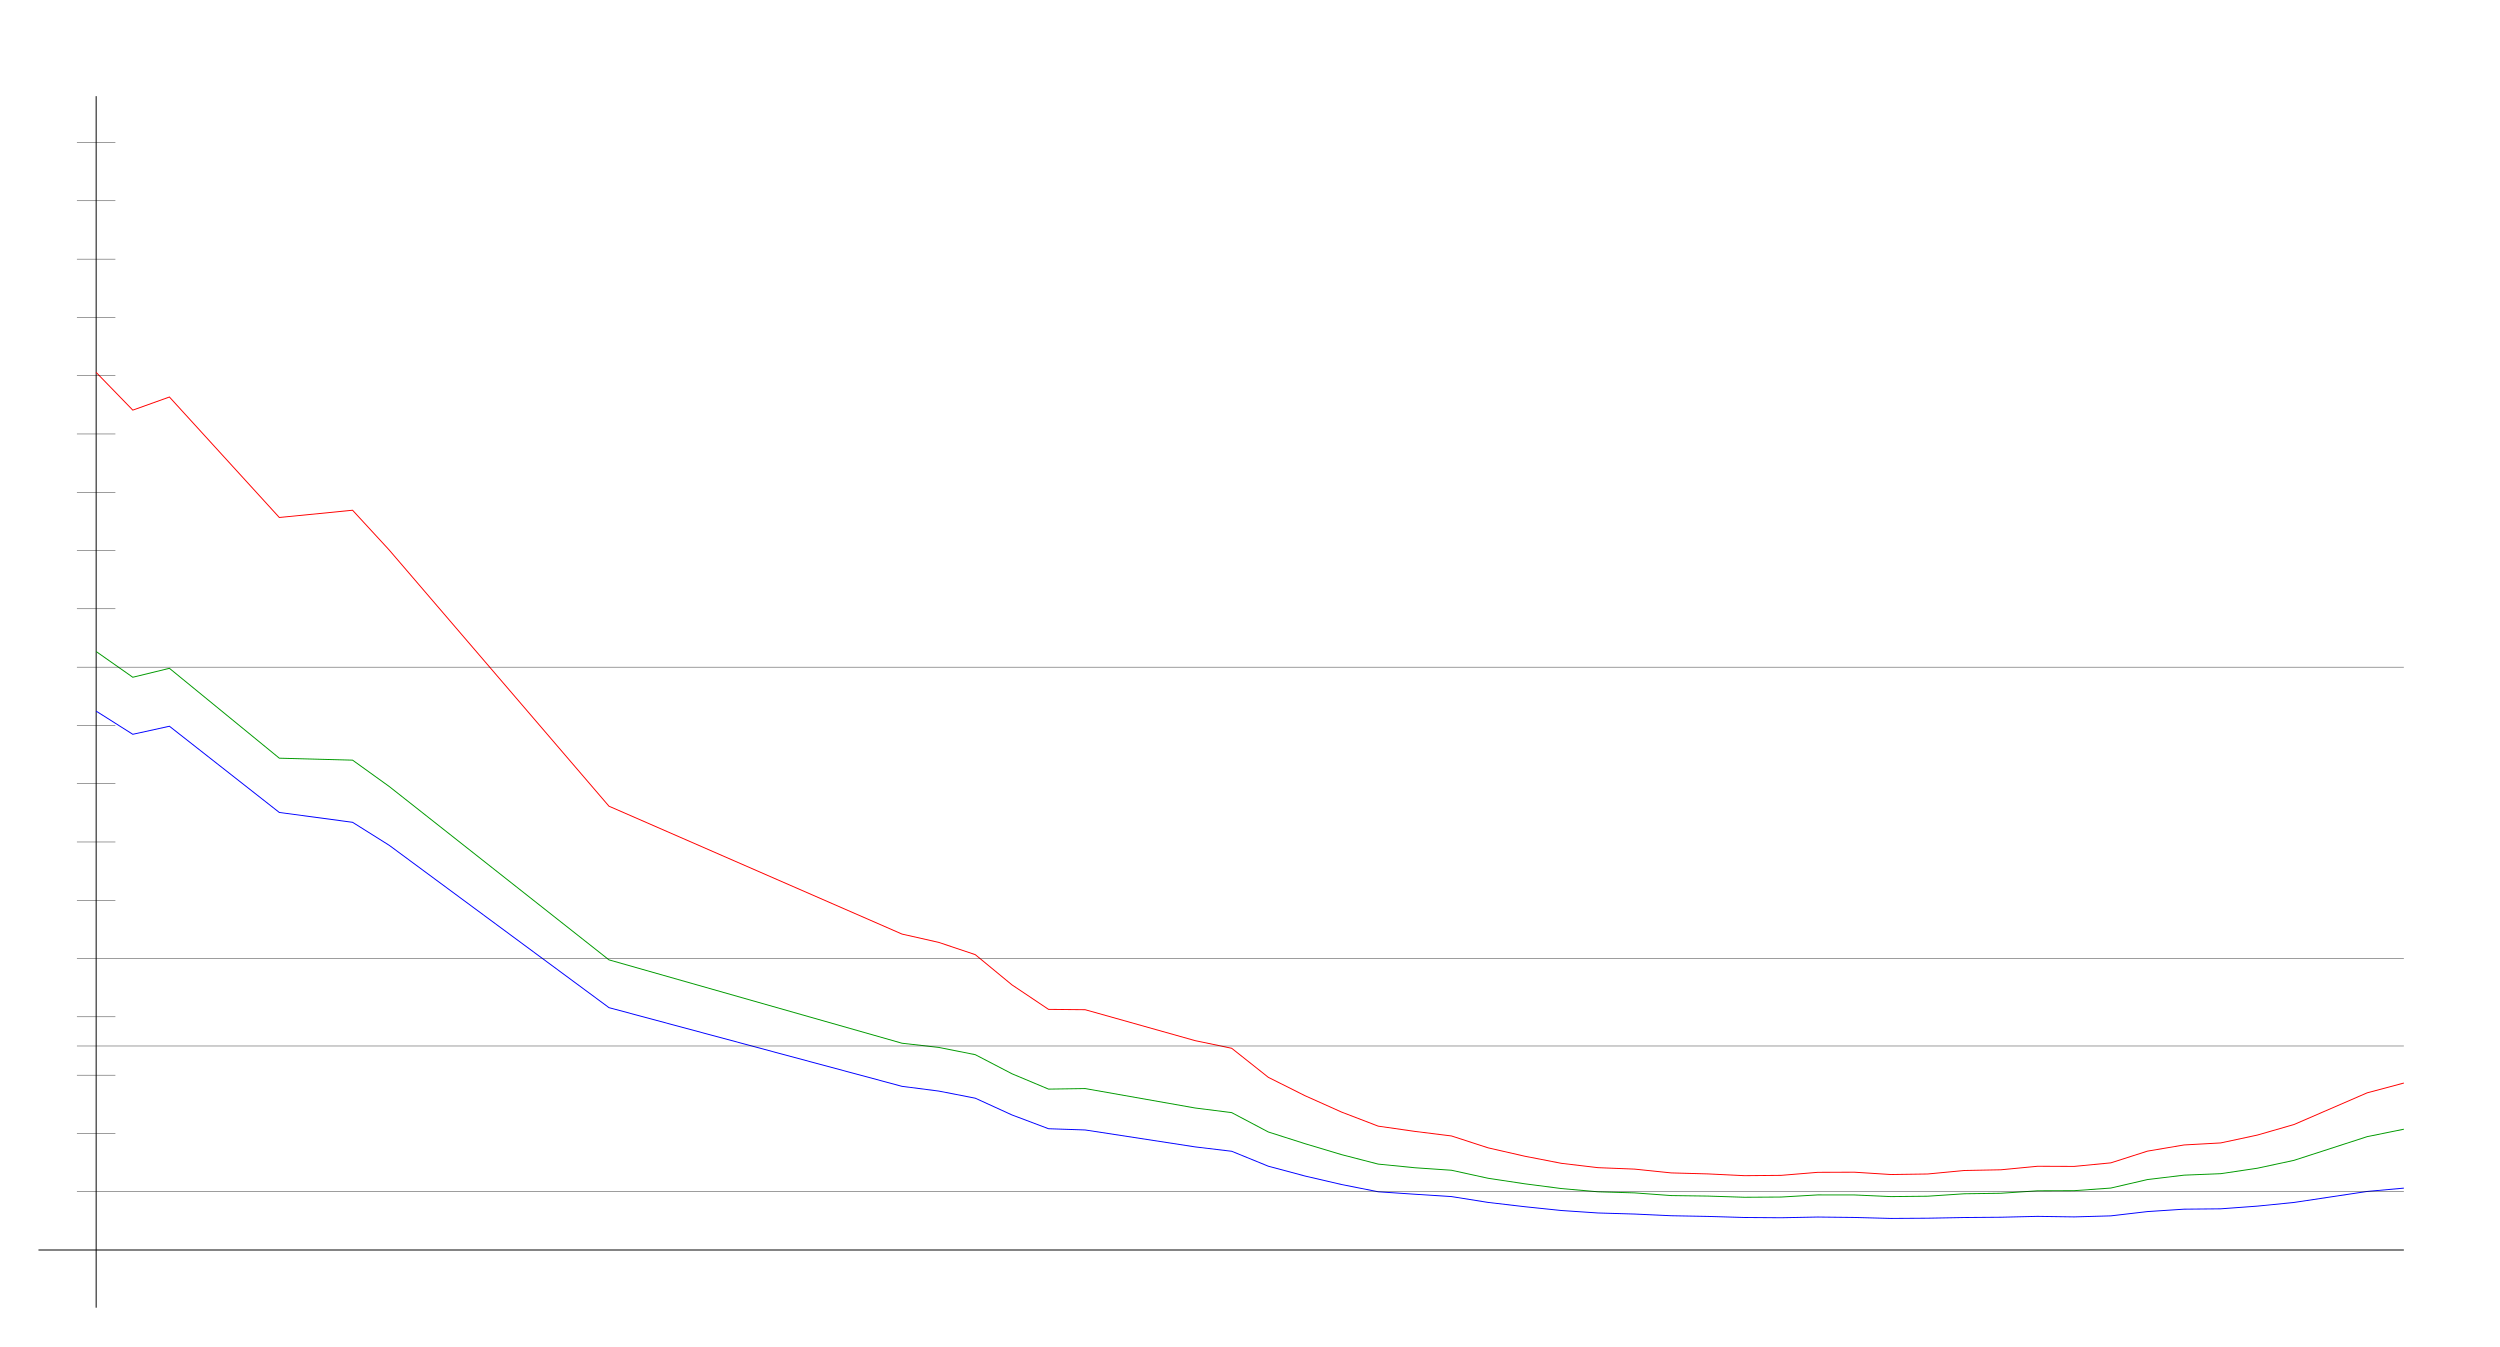
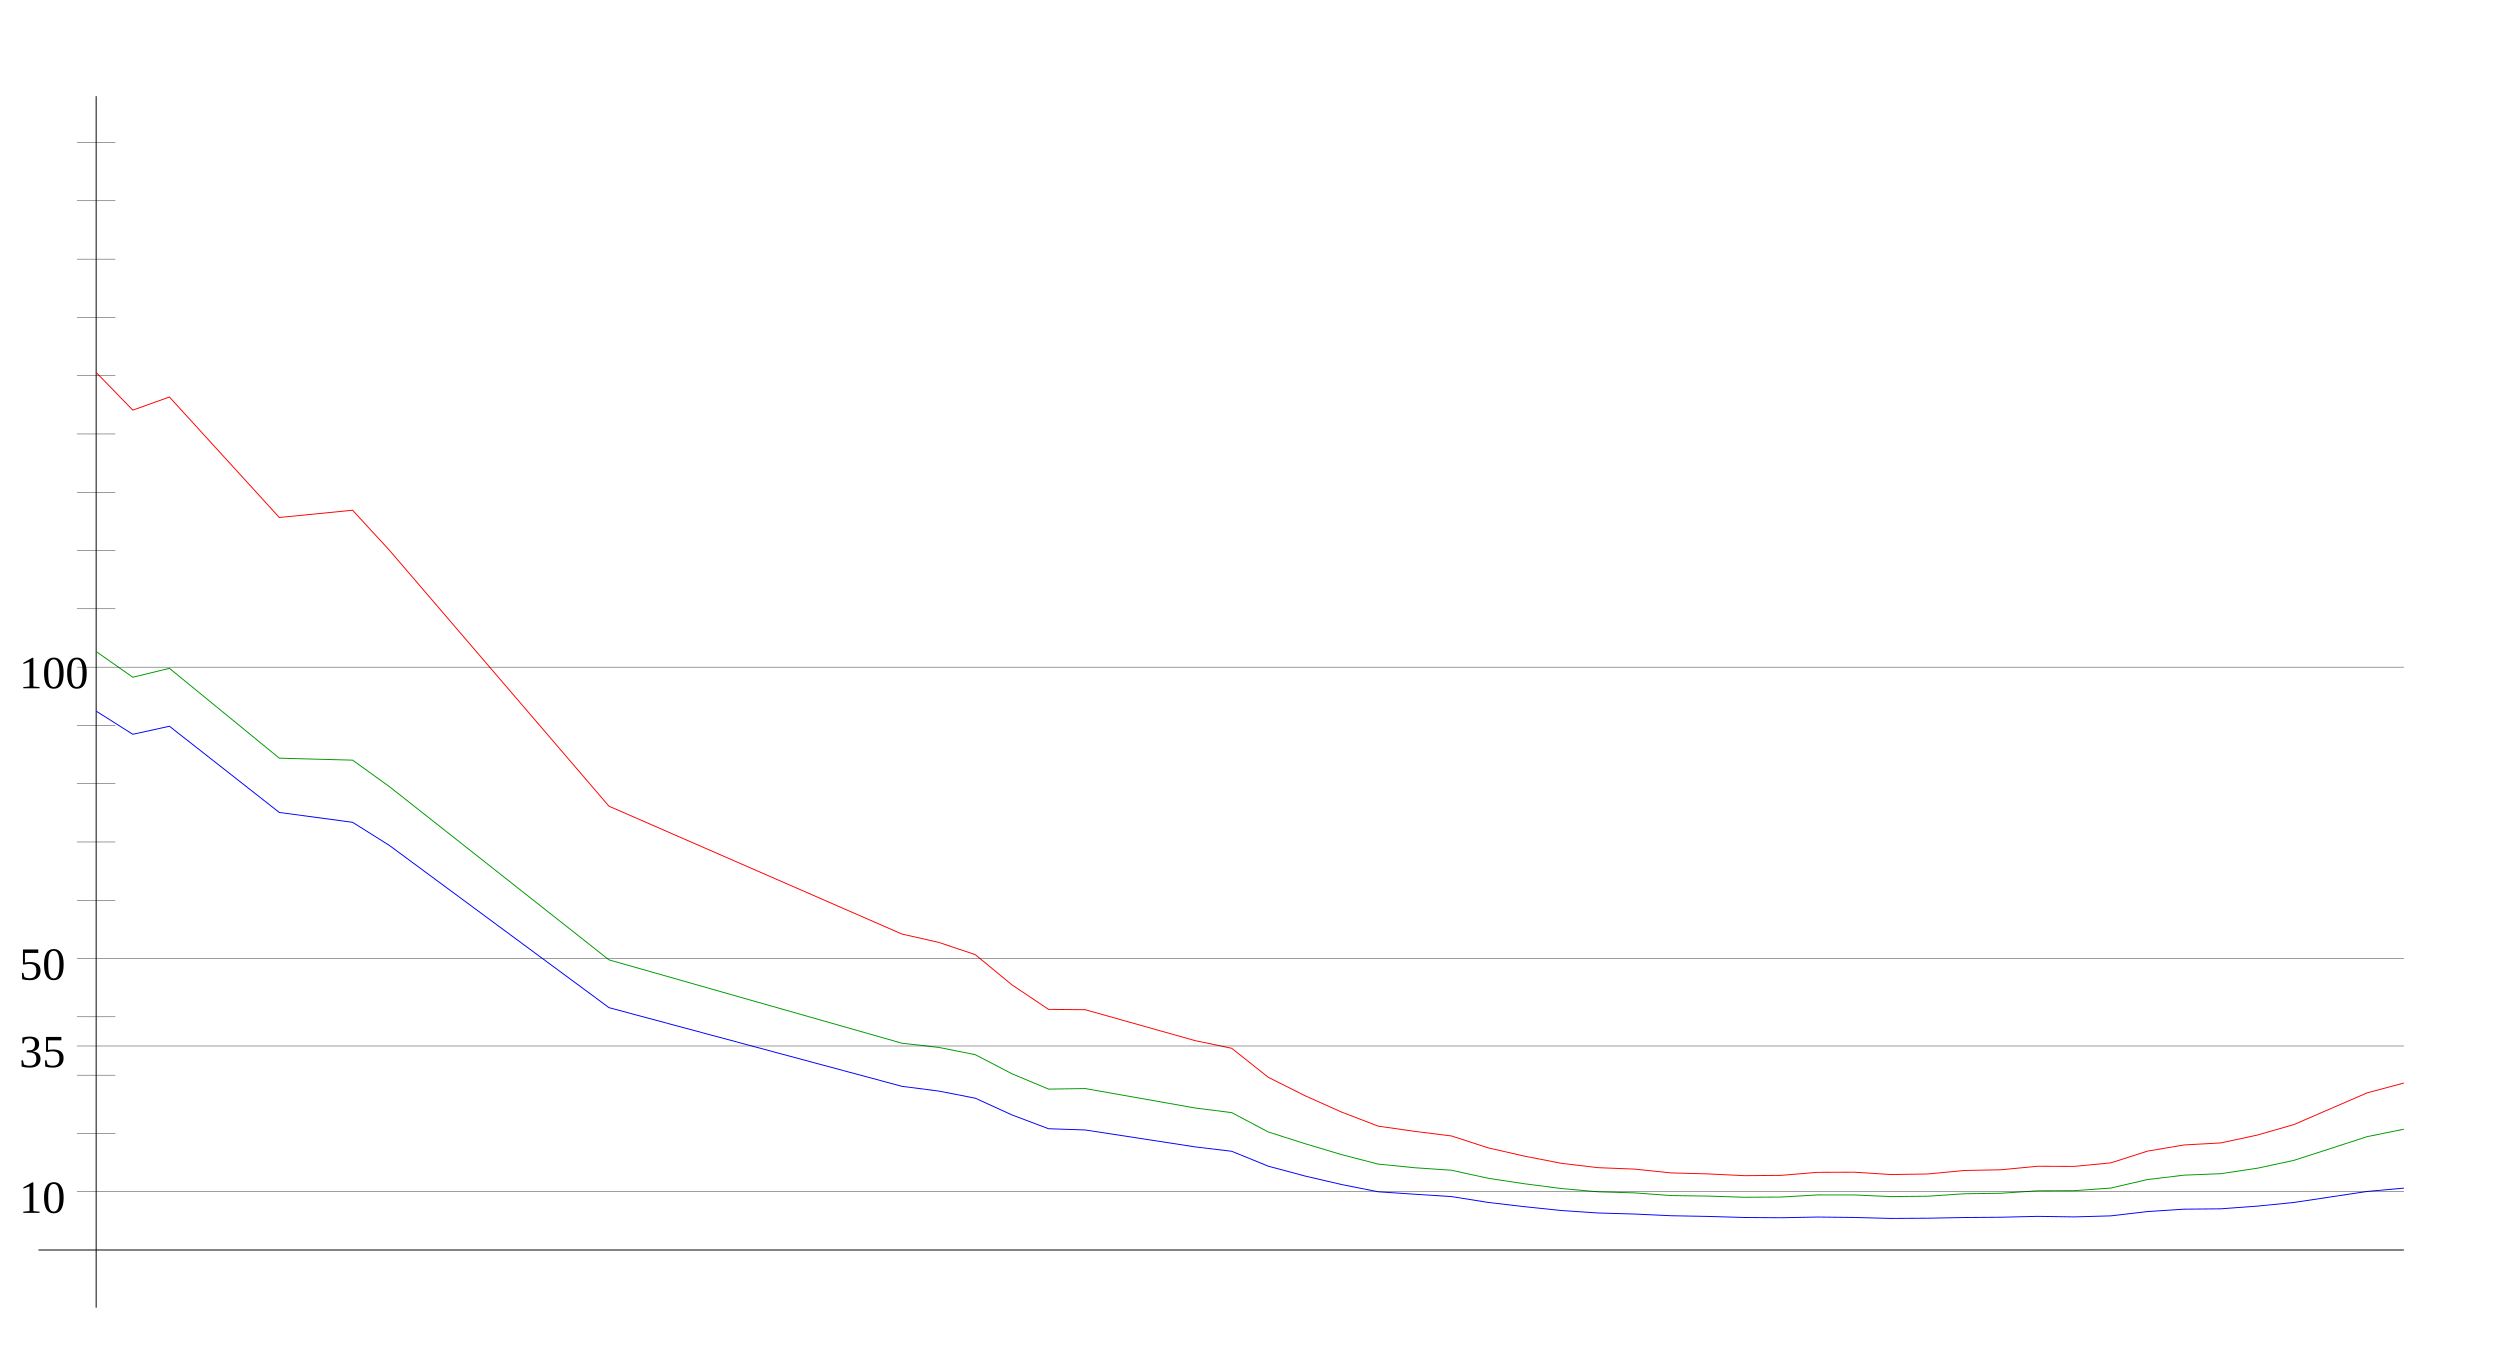
<svg xmlns="http://www.w3.org/2000/svg" width="650" height="350" version="1.1" id="sparkleline_DE-NW">
  <g id="layer1">
    <path style="fill:none;stroke:#000000;stroke-width:0.25px;" d="M 25,340 25,25" id="vertical_axis" />
    <path style="fill:none;stroke:#000000;stroke-width:0.25px;" d="M 10,325 625,325" id="horizontal_axis" />
-     <path style="fill:none;stroke:#0000ff;stroke-width:0.25px;" d="M 25.0,184.896 34.524,190.916 44.048,188.822 72.619,211.241 91.667,213.8 101.19,219.778 158.333,261.99 234.524,282.45 244.048,283.675 253.571,285.532 263.095,289.881 272.619,293.47 282.143,293.791 310.714,298.19 320.238,299.33 329.762,303.214 339.286,305.764 348.81,307.977 358.333,309.86 367.857,310.501 377.381,311.109 386.905,312.629 396.429,313.744 405.952,314.732 415.476,315.374 425.0,315.652 434.524,316.091 444.048,316.269 453.571,316.547 463.095,316.615 472.619,316.429 482.143,316.539 491.667,316.792 501.19,316.733 510.714,316.556 520.238,316.48 529.762,316.252 539.286,316.395 548.81,316.125 558.333,315.011 567.857,314.386 577.381,314.293 586.905,313.592 596.429,312.638 615.476,309.775 625.0,308.914" id="cases7_100k" />
-     <path style="fill:none;stroke:#009900;stroke-width:0.25px;" d="M 25.0,169.399 34.524,176.086 44.048,173.76 72.619,197.128 91.667,197.638 101.19,204.485 158.333,249.564 234.524,271.24 244.048,272.325 253.571,274.216 263.095,279.173 272.619,283.17 282.143,283.025 310.714,288.076 320.238,289.282 329.762,294.314 339.286,297.356 348.81,300.207 358.333,302.666 367.857,303.613 377.381,304.264 386.905,306.348 396.429,307.787 405.952,309.023 415.476,309.867 425.0,310.151 434.524,310.848 444.048,310.98 453.571,311.288 463.095,311.23 472.619,310.677 482.143,310.686 491.667,311.115 501.19,311.015 510.714,310.381 520.238,310.249 529.762,309.608 539.286,309.576 548.81,308.894 558.333,306.686 567.857,305.541 577.381,305.157 586.905,303.739 596.429,301.692 615.476,295.525 625.0,293.594" id="cases7_100k_nofullvac" />
-     <path style="fill:none;stroke:#ff0000;stroke-width:0.25px;" d="M 25.0,96.827 34.524,106.632 44.048,103.222 72.619,134.546 91.667,132.66 101.19,143.001 158.333,209.613 234.524,242.86 244.048,245.013 253.571,248.21 263.095,256.056 272.619,262.436 282.143,262.525 310.714,270.563 320.238,272.551 329.762,280.106 339.286,284.878 348.81,289.142 358.333,292.798 367.857,294.163 377.381,295.348 386.905,298.435 396.429,300.616 405.952,302.462 415.476,303.593 425.0,303.969 434.524,304.957 444.048,305.216 453.571,305.675 463.095,305.592 472.619,304.805 482.143,304.773 491.667,305.378 501.19,305.237 510.714,304.33 520.238,304.144 529.762,303.229 539.286,303.266 548.81,302.343 558.333,299.297 567.857,297.689 577.381,297.162 586.905,295.119 596.429,292.38 615.476,284.132 625.0,281.587" id="cases7_100k_novac" />
+     <path style="fill:none;stroke:#0000ff;stroke-width:0.25px;" d="M 25.0,184.896  34.524,190.916 44.048,188.822 72.619,211.241 91.667,213.8 101.19,219.778 158.333,261.99 234.524,282.45 244.048,283.675 253.571,285.532 263.095,289.881  272.619,293.47 282.143,293.791 310.714,298.19 320.238,299.33 329.762,303.214 339.286,305.764 348.81,307.977 358.333,309.86 367.857,310.501 377.381,311.109  386.905,312.629 396.429,313.744 405.952,314.732 415.476,315.374 425.0,315.652 434.524,316.091 444.048,316.269 453.571,316.547 463.095,316.615 472.619,316.429  482.143,316.539 491.667,316.792 501.19,316.733 510.714,316.556 520.238,316.48 529.762,316.252 539.286,316.395 548.81,316.125 558.333,315.011 567.857,314.386  577.381,314.293 586.905,313.592 596.429,312.638 615.476,309.775 625.0,308.914" id="cases7_100k" />
+     <path style="fill:none;stroke:#009900;stroke-width:0.25px;" d="M 25.0,169.399  34.524,176.086 44.048,173.76 72.619,197.128 91.667,197.638 101.19,204.485 158.333,249.564 234.524,271.24 244.048,272.325 253.571,274.216 263.095,279.173  272.619,283.17 282.143,283.025 310.714,288.076 320.238,289.282 329.762,294.314 339.286,297.356 348.81,300.207 358.333,302.666 367.857,303.613 377.381,304.264  386.905,306.348 396.429,307.787 405.952,309.023 415.476,309.867 425.0,310.151 434.524,310.848 444.048,310.98 453.571,311.288 463.095,311.23 472.619,310.677  482.143,310.686 491.667,311.115 501.19,311.015 510.714,310.381 520.238,310.249 529.762,309.608 539.286,309.576 548.81,308.894 558.333,306.686 567.857,305.541  577.381,305.157 586.905,303.739 596.429,301.692 615.476,295.525 625.0,293.594" id="cases7_100k_nofullvac" />
+     <path style="fill:none;stroke:#ff0000;stroke-width:0.25px;" d="M 25.0,96.827  34.524,106.632 44.048,103.222 72.619,134.546 91.667,132.66 101.19,143.001 158.333,209.613 234.524,242.86 244.048,245.013 253.571,248.21 263.095,256.056  272.619,262.436 282.143,262.525 310.714,270.563 320.238,272.551 329.762,280.106 339.286,284.878 348.81,289.142 358.333,292.798 367.857,294.163 377.381,295.348  386.905,298.435 396.429,300.616 405.952,302.462 415.476,303.593 425.0,303.969 434.524,304.957 444.048,305.216 453.571,305.675 463.095,305.592 472.619,304.805  482.143,304.773 491.667,305.378 501.19,305.237 510.714,304.33 520.238,304.144 529.762,303.229 539.286,303.266 548.81,302.343 558.333,299.297 567.857,297.689  577.381,297.162 586.905,295.119 596.429,292.38 615.476,284.132 625.0,281.587" id="cases7_100k_novac" />
    <path style="fill:none;stroke:#000000;stroke-width:0.1px;" d="M 20,309.845 625,309.845" id="yaxis_10" />
+     <text xml:space="preserve" style="font-size:12px" x="5" y="315.345" id="hline_caption10">
+       <tspan id="hline_caption_10" x="5" y="315.345">10</tspan>
+     </text>
    <path style="fill:none;stroke:#000000;stroke-width:0.1px;" d="M 20,294.69 30,294.69" id="yaxis_20" />
    <path style="fill:none;stroke:#000000;stroke-width:0.1px;" d="M 20,279.536 30,279.536" id="yaxis_30" />
    <path style="fill:none;stroke:#000000;stroke-width:0.1px;" d="M 20,271.958 625,271.958" id="yaxis_35" />
+     <text xml:space="preserve" style="font-size:12px" x="5" y="277.458" id="hline_caption35">
+       <tspan id="hline_caption_35" x="5" y="277.458">35</tspan>
+     </text>
    <path style="fill:none;stroke:#000000;stroke-width:0.1px;" d="M 20,264.381 30,264.381" id="yaxis_40" />
    <path style="fill:none;stroke:#000000;stroke-width:0.1px;" d="M 20,249.226 625,249.226" id="yaxis_50" />
+     <text xml:space="preserve" style="font-size:12px" x="5" y="254.726" id="hline_caption50">
+       <tspan id="hline_caption_50" x="5" y="254.726">50</tspan>
+     </text>
    <path style="fill:none;stroke:#000000;stroke-width:0.1px;" d="M 20,234.071 30,234.071" id="yaxis_60" />
    <path style="fill:none;stroke:#000000;stroke-width:0.1px;" d="M 20,218.916 30,218.916" id="yaxis_70" />
    <path style="fill:none;stroke:#000000;stroke-width:0.1px;" d="M 20,203.762 30,203.762" id="yaxis_80" />
    <path style="fill:none;stroke:#000000;stroke-width:0.1px;" d="M 20,188.607 30,188.607" id="yaxis_90" />
    <path style="fill:none;stroke:#000000;stroke-width:0.1px;" d="M 20,173.452 625,173.452" id="yaxis_100" />
+     <text xml:space="preserve" style="font-size:12px" x="5" y="178.952" id="hline_caption100">
+       <tspan id="hline_caption_100" x="5" y="178.952">100</tspan>
+     </text>
    <path style="fill:none;stroke:#000000;stroke-width:0.1px;" d="M 20,158.297 30,158.297" id="yaxis_110" />
    <path style="fill:none;stroke:#000000;stroke-width:0.1px;" d="M 20,143.142 30,143.142" id="yaxis_120" />
    <path style="fill:none;stroke:#000000;stroke-width:0.1px;" d="M 20,127.988 30,127.988" id="yaxis_130" />
    <path style="fill:none;stroke:#000000;stroke-width:0.1px;" d="M 20,112.833 30,112.833" id="yaxis_140" />
    <path style="fill:none;stroke:#000000;stroke-width:0.1px;" d="M 20,97.678 30,97.678" id="yaxis_150" />
    <path style="fill:none;stroke:#000000;stroke-width:0.1px;" d="M 20,82.523 30,82.523" id="yaxis_160" />
    <path style="fill:none;stroke:#000000;stroke-width:0.1px;" d="M 20,67.368 30,67.368" id="yaxis_170" />
    <path style="fill:none;stroke:#000000;stroke-width:0.1px;" d="M 20,52.214 30,52.214" id="yaxis_180" />
    <path style="fill:none;stroke:#000000;stroke-width:0.1px;" d="M 20,37.059 30,37.059" id="yaxis_190" />
  </g>
</svg>
